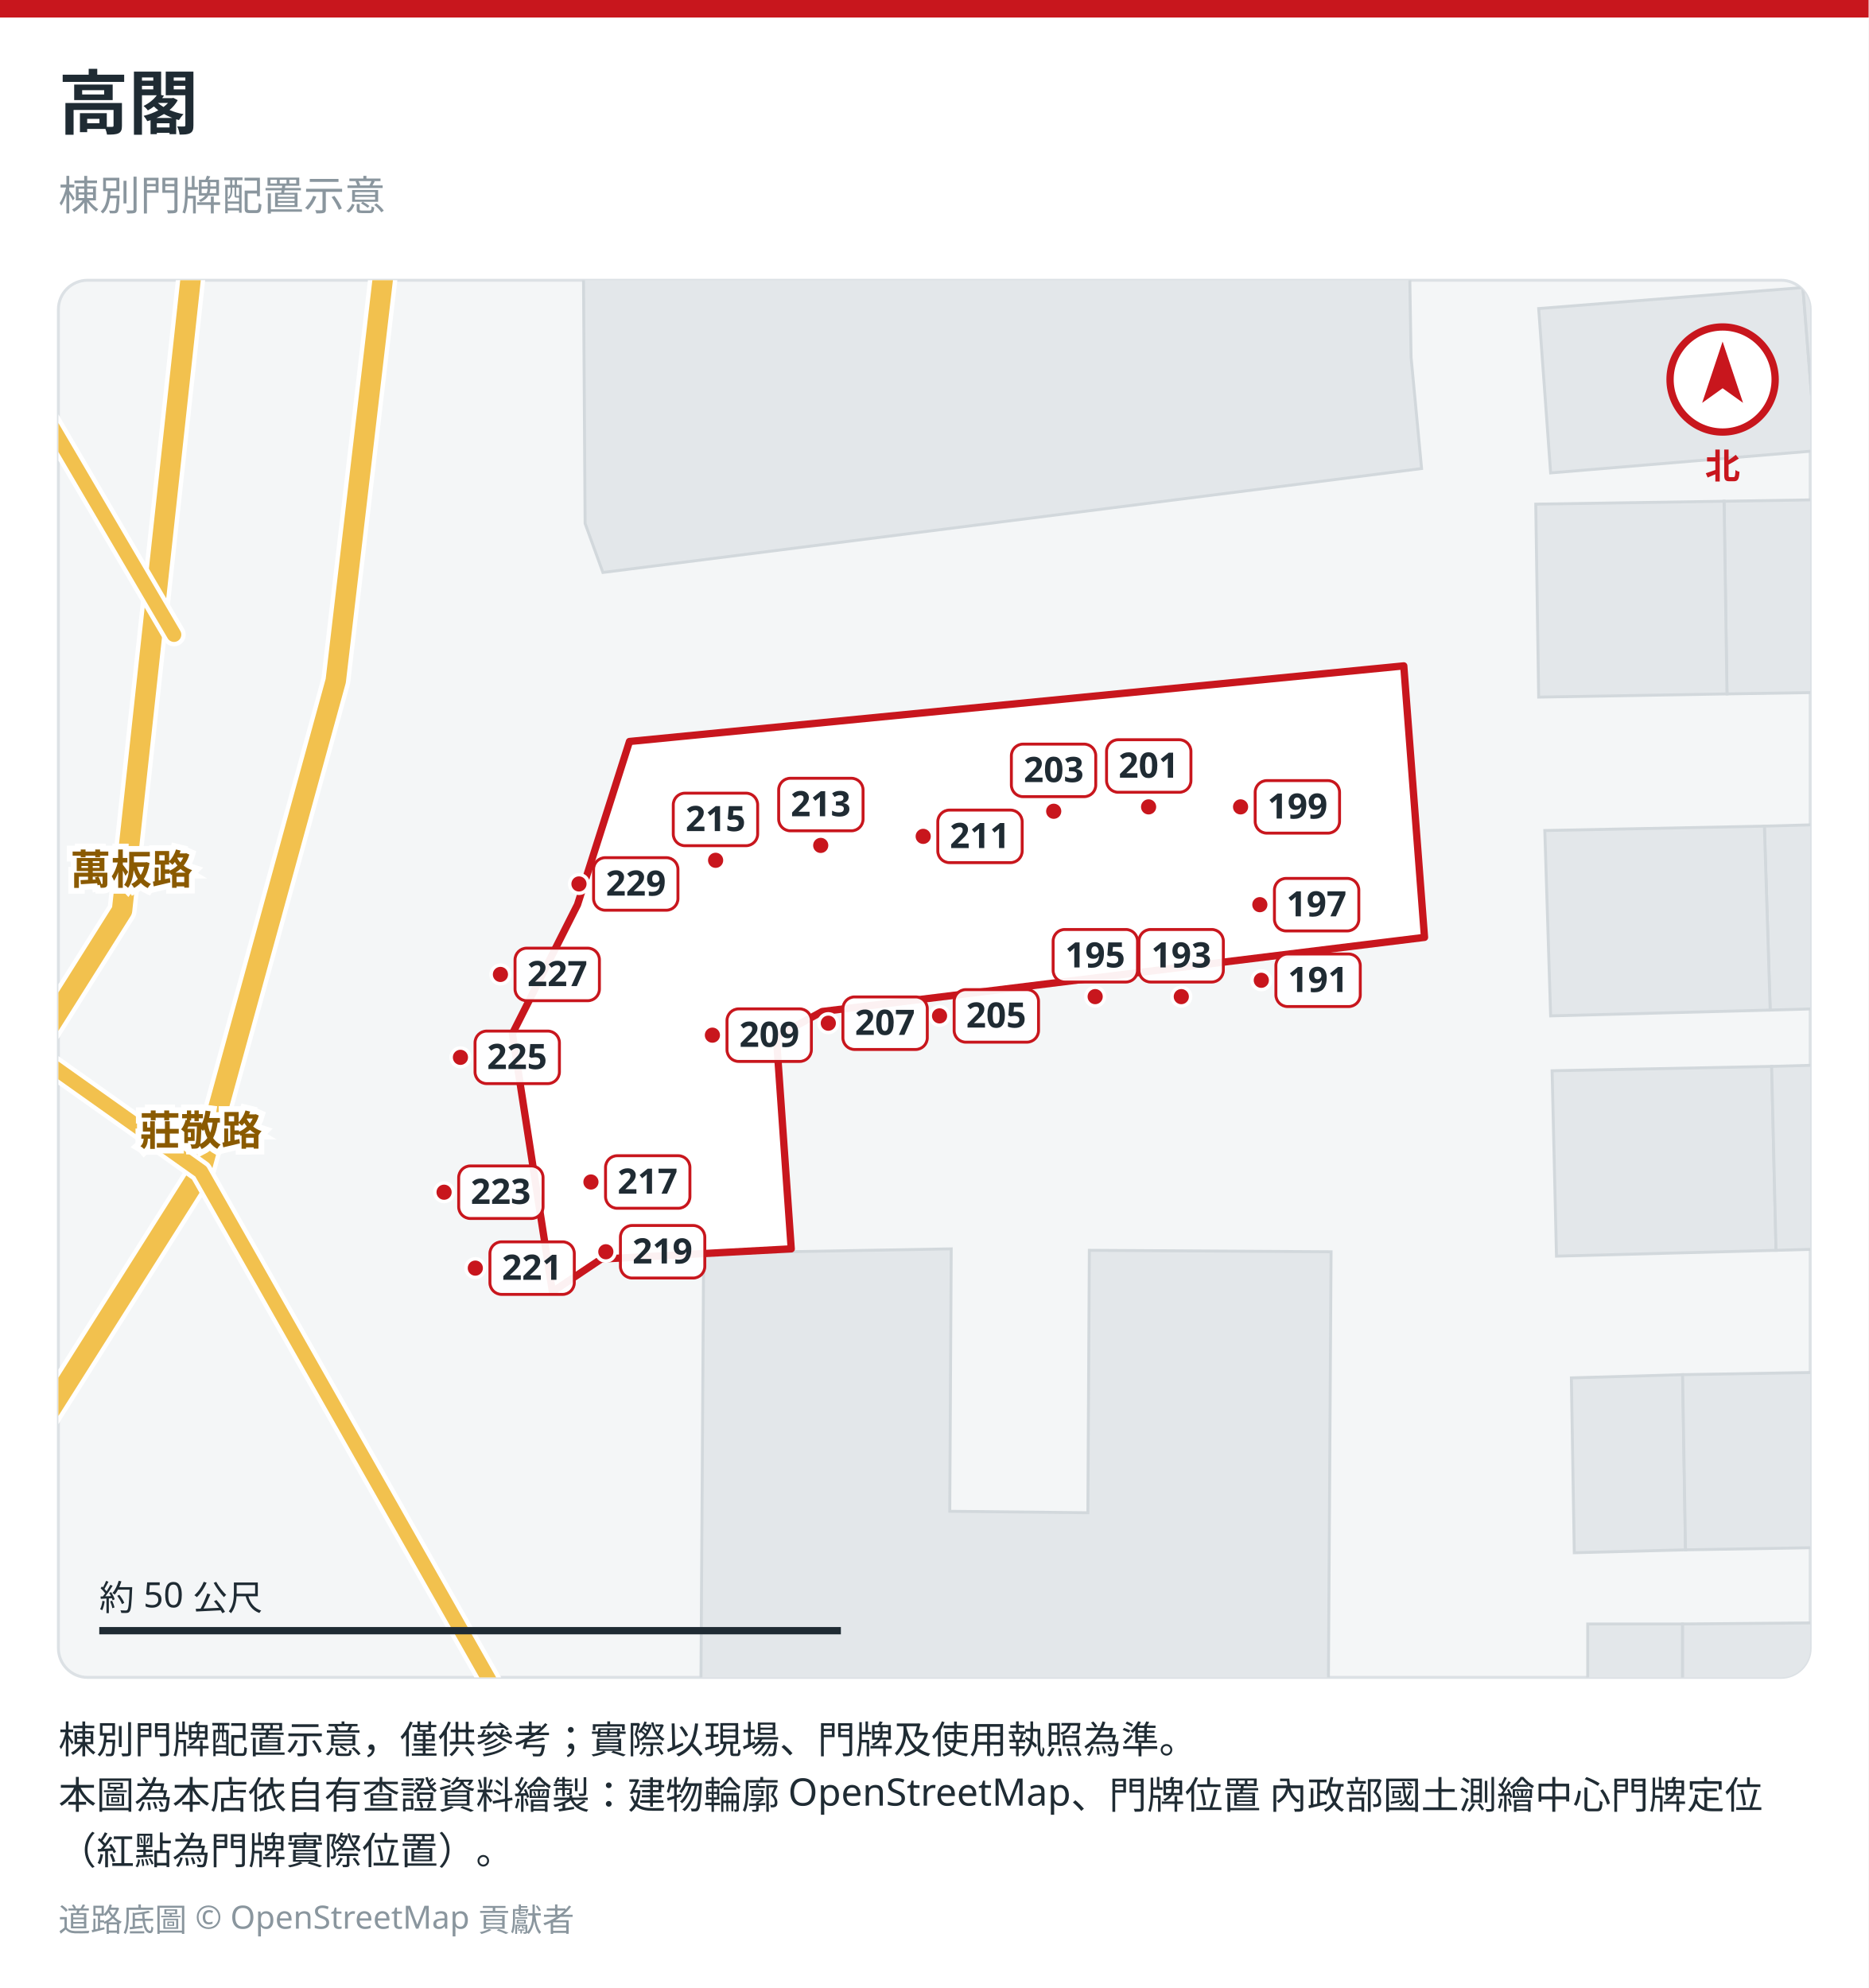
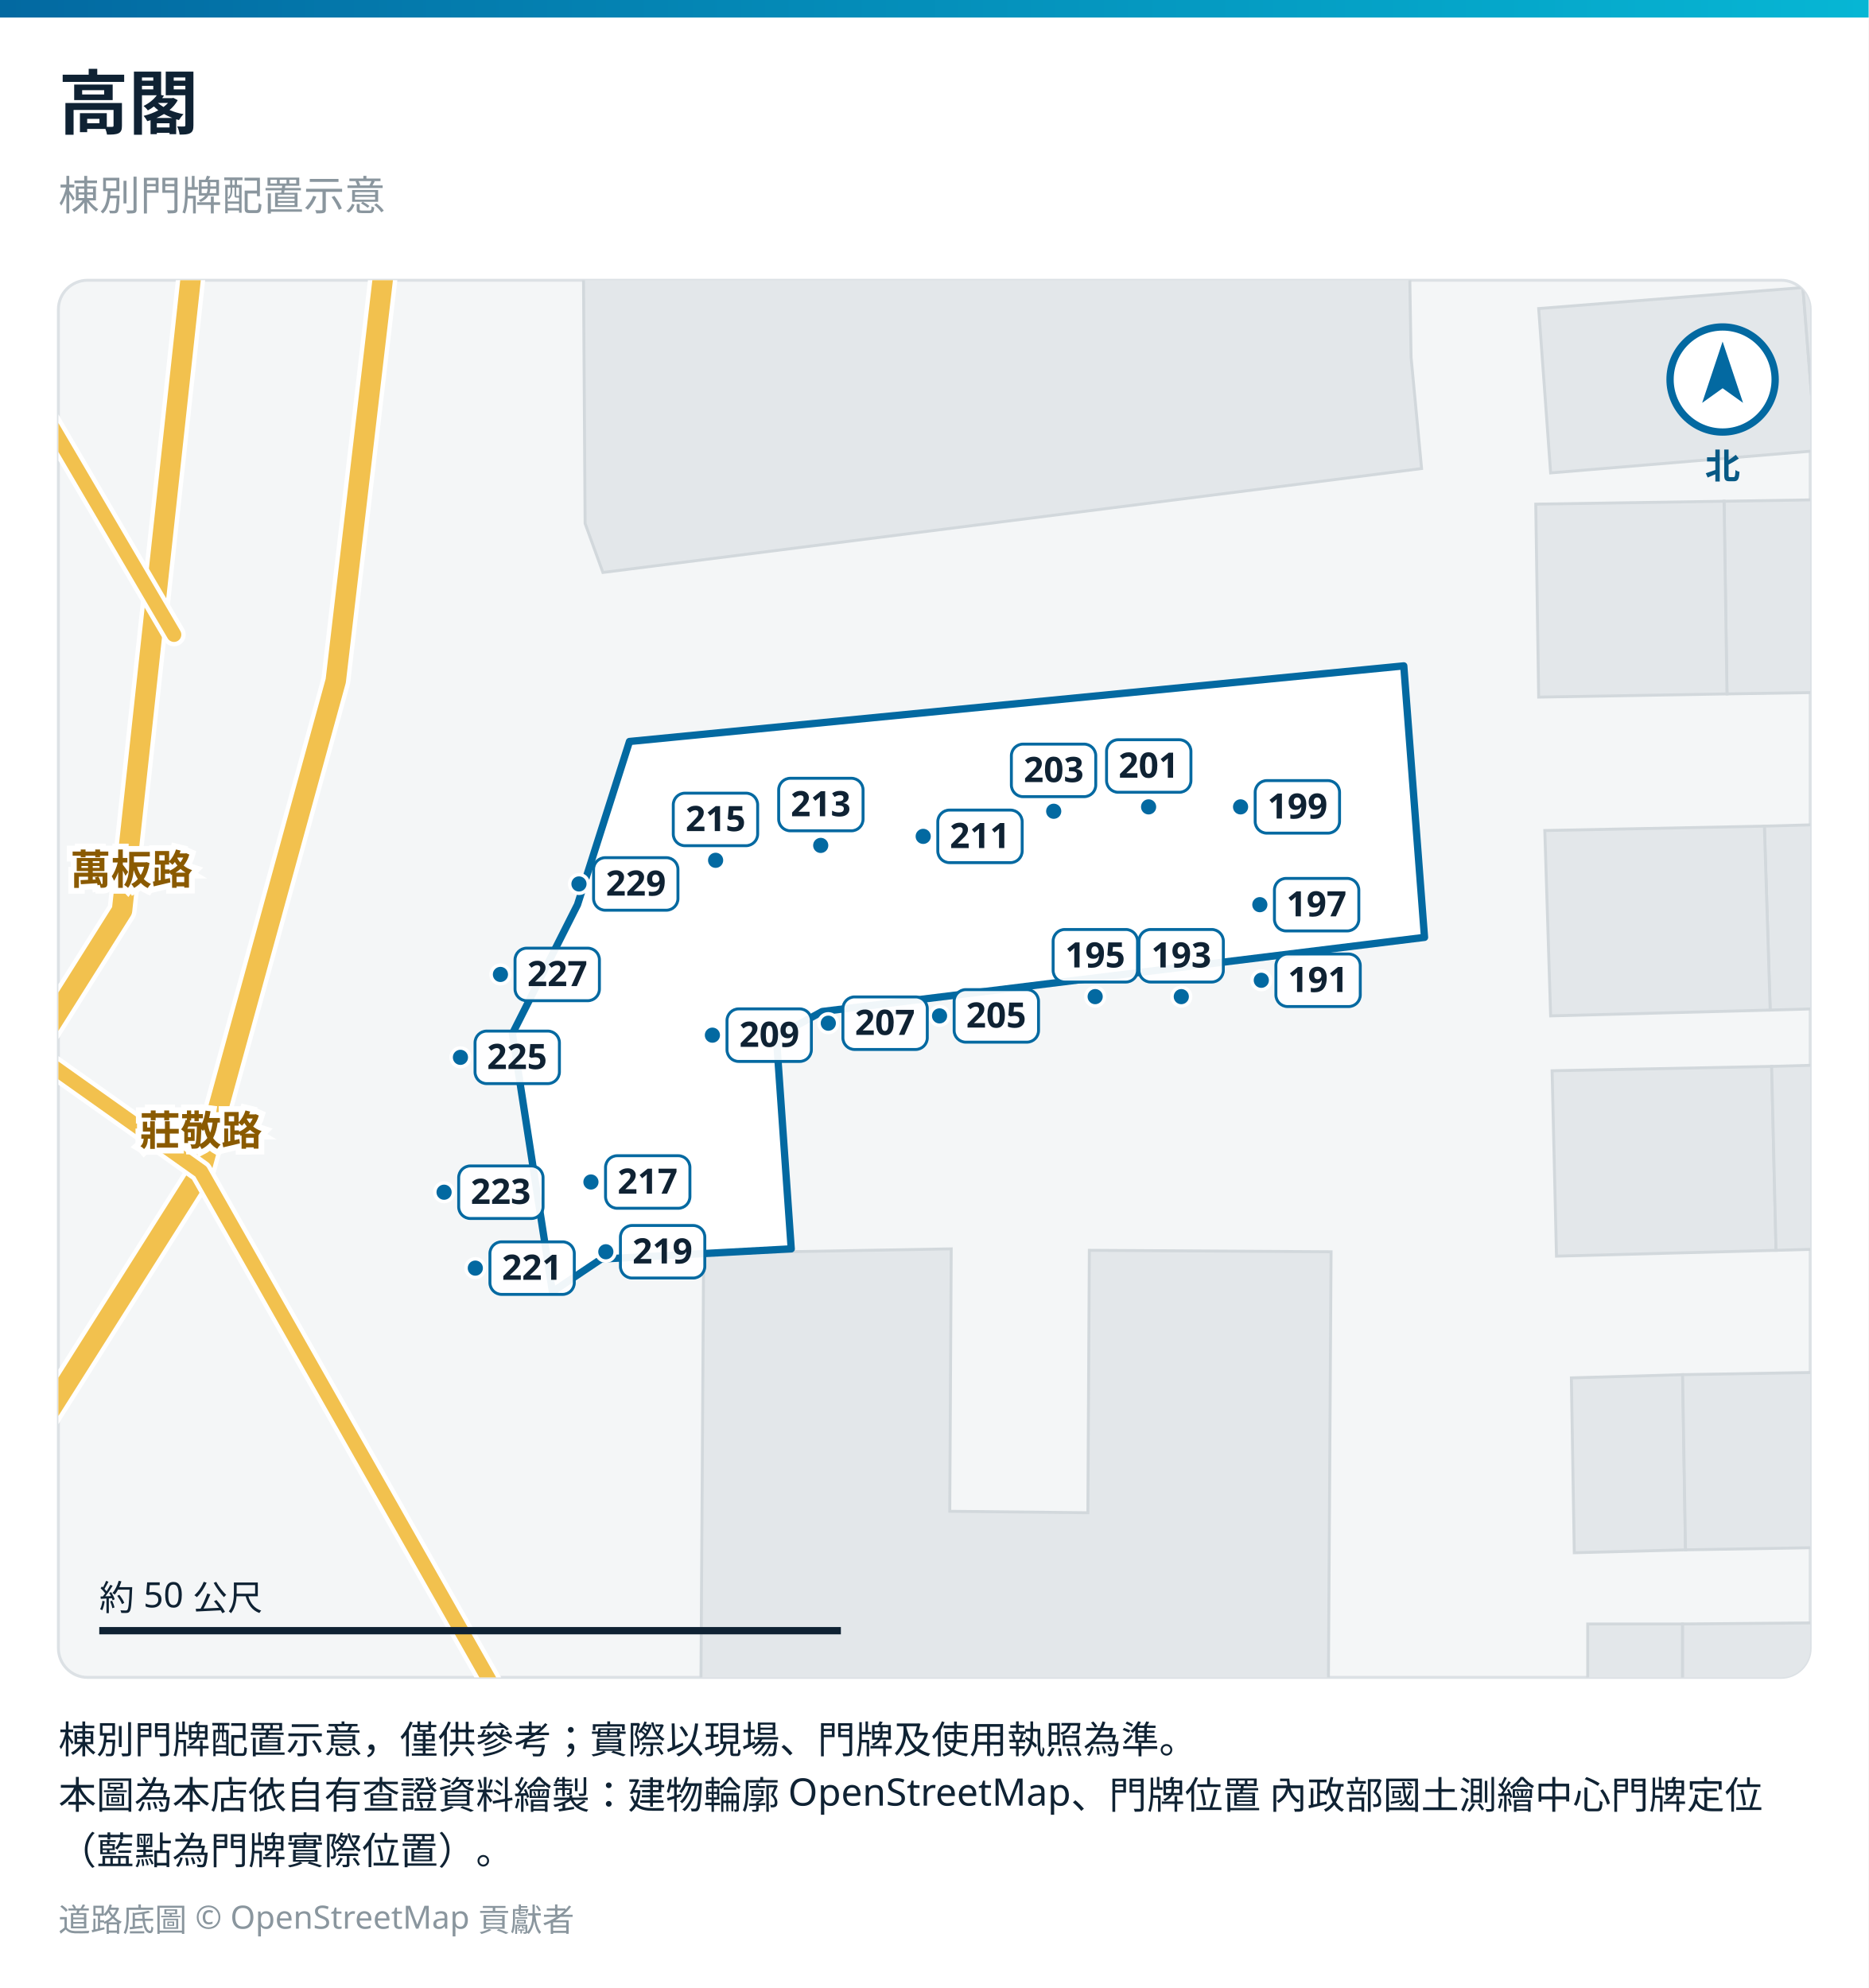
<svg xmlns="http://www.w3.org/2000/svg" viewBox="0 0 640 681" preserveAspectRatio="xMidYMin meet" style="width:100%;height:auto;max-width:1280px" font-family="Noto Sans TC, Microsoft JhengHei, PingFang TC, sans-serif">
+   <defs>
+     <linearGradient id="band" x1="0" x2="1" y1="0" y2="0">
+       <stop offset="0" stop-color="#0369A1" />
+       <stop offset="1" stop-color="#06B6D4" />
+     </linearGradient>
+   </defs>
  <rect width="100%" height="100%" fill="#FFFFFF" />
-   <rect width="100%" height="6" fill="#C8161D" />
-   <text x="20" y="44" font-size="24" font-weight="700" fill="#1F2B33">高閣</text>
+   <rect width="100%" height="6" fill="url(#band)" />
+   <text x="20" y="44" font-size="24" font-weight="700" fill="#0F2233">高閣</text>
  <text x="20" y="72" font-size="14" fill="#8A969E">棟別門牌配置示意</text>
  <defs>
    <clipPath id="c">
      <rect x="20.0" y="96.0" width="600.0" height="478.6" rx="10" />
    </clipPath>
  </defs>
  <rect x="20.0" y="96.0" width="600.0" height="478.6" rx="10" fill="#F4F6F7" stroke="#DCE1E5" />
  <g clip-path="url(#c)">
    <path d="M240.5,-56.4 L207.5,15.2 L199.8,86.9 L200.4,179.3 L206.5,196.1 L486.9,160.5 L483.3,122.4 L482.8,91.4 L499.1,57.4 Z" fill="#E3E7EA" stroke="#D2D8DC" stroke-width="1" />
    <path d="M-141.6,204.2 L-39.4,140.7 L-32.3,133.1 L-31.3,122.4 L-33.3,111.7 L-109.6,-14.2 L-179.7,32.0 L-148.2,79.2 L-139.0,73.6 L-110.6,112.8 L-126.8,121.4 L-140.0,104.6 L-184.7,135.6 L-165.4,164.1 L-170.0,166.1 L-157.8,185.9 L-154.3,183.4 Z" fill="#E3E7EA" stroke="#D2D8DC" stroke-width="1" />
    <path d="M240.0,588.3 L241.0,429.3 L325.8,427.8 L325.3,517.7 L372.6,518.2 L373.1,428.3 L455.9,428.8 L454.9,589.3 Z" fill="#E3E7EA" stroke="#D2D8DC" stroke-width="1" />
    <path d="M654.5,170.7 L719.1,169.7 L720.1,235.7 L655.6,236.7 Z" fill="#E3E7EA" stroke="#D2D8DC" stroke-width="1" />
    <path d="M590.5,171.7 L654.5,170.7 L655.6,236.7 L591.5,237.7 Z" fill="#E3E7EA" stroke="#D2D8DC" stroke-width="1" />
    <path d="M526.0,172.7 L590.5,171.7 L591.5,237.7 L527.0,238.8 Z" fill="#E3E7EA" stroke="#D2D8DC" stroke-width="1" />
    <path d="M622.0,154.4 L531.1,162.0 L527.0,105.7 L617.5,98.5 Z" fill="#E3E7EA" stroke="#D2D8DC" stroke-width="1" />
    <path d="M713.0,147.3 L622.0,154.4 L617.5,98.5 L708.4,91.4 Z" fill="#E3E7EA" stroke="#D2D8DC" stroke-width="1" />
    <path d="M843.5,154.9 L780.0,156.5 L778.0,77.2 L841.0,75.2 Z" fill="#E3E7EA" stroke="#D2D8DC" stroke-width="1" />
    <path d="M860.8,227.1 L776.5,229.1 L775.0,169.7 L858.8,167.6 Z" fill="#E3E7EA" stroke="#D2D8DC" stroke-width="1" />
    <path d="M794.8,545.6 L879.1,543.1 L881.1,604.6 L796.8,607.1 Z" fill="#E3E7EA" stroke="#D2D8DC" stroke-width="1" />
    <path d="M788.7,463.8 L873.0,461.3 L874.5,522.8 L790.2,525.3 Z" fill="#E3E7EA" stroke="#D2D8DC" stroke-width="1" />
    <path d="M780.0,357.1 L864.4,354.6 L865.9,416.1 L781.6,418.6 Z" fill="#E3E7EA" stroke="#D2D8DC" stroke-width="1" />
    <path d="M779.5,281.9 L863.4,279.4 L865.4,340.9 L781.0,343.4 Z" fill="#E3E7EA" stroke="#D2D8DC" stroke-width="1" />
    <path d="M764.8,807.8 L758.2,754.9 L837.4,745.3 L847.6,830.1 L814.6,834.2 L810.5,802.2 Z" fill="#E3E7EA" stroke="#D2D8DC" stroke-width="1" />
    <path d="M670.3,765.1 L758.2,754.9 L764.8,807.8 L676.9,817.9 Z" fill="#E3E7EA" stroke="#D2D8DC" stroke-width="1" />
    <path d="M599.2,827.6 L592.6,774.7 L670.3,765.1 L676.9,817.9 Z" fill="#E3E7EA" stroke="#D2D8DC" stroke-width="1" />
    <path d="M500.6,762.0 L556.0,757.0 L564.1,838.8 L508.7,844.3 Z" fill="#E3E7EA" stroke="#D2D8DC" stroke-width="1" />
    <path d="M496.5,717.3 L551.4,711.7 L556.0,757.0 L500.6,762.0 Z" fill="#E3E7EA" stroke="#D2D8DC" stroke-width="1" />
    <path d="M730.8,693.5 L811.5,685.8 L816.1,739.2 L735.3,746.8 Z" fill="#E3E7EA" stroke="#D2D8DC" stroke-width="1" />
    <path d="M650.0,701.1 L730.8,693.5 L735.3,746.8 L655.1,754.4 Z" fill="#E3E7EA" stroke="#D2D8DC" stroke-width="1" />
    <path d="M569.2,708.2 L650.0,701.1 L655.1,754.4 L574.3,761.5 Z" fill="#E3E7EA" stroke="#D2D8DC" stroke-width="1" />
    <path d="M576.3,556.3 L576.3,610.1 L543.8,610.1 L543.8,556.3 Z" fill="#E3E7EA" stroke="#D2D8DC" stroke-width="1" />
    <path d="M698.7,555.8 L759.7,555.3 L760.2,609.6 L698.7,609.6 Z" fill="#E3E7EA" stroke="#D2D8DC" stroke-width="1" />
    <path d="M637.3,555.8 L698.7,555.8 L698.7,609.6 L637.8,610.1 Z" fill="#E3E7EA" stroke="#D2D8DC" stroke-width="1" />
    <path d="M576.3,556.3 L637.3,555.8 L637.8,610.1 L576.3,610.1 Z" fill="#E3E7EA" stroke="#D2D8DC" stroke-width="1" />
    <path d="M576.3,470.9 L577.3,530.9 L539.2,531.9 L538.2,472.0 Z" fill="#E3E7EA" stroke="#D2D8DC" stroke-width="1" />
    <path d="M695.7,468.9 L755.1,467.9 L756.7,527.8 L696.7,528.9 Z" fill="#E3E7EA" stroke="#D2D8DC" stroke-width="1" />
    <path d="M635.7,469.9 L695.7,468.9 L696.7,528.9 L637.3,529.9 Z" fill="#E3E7EA" stroke="#D2D8DC" stroke-width="1" />
    <path d="M576.3,470.9 L635.7,469.9 L637.3,529.9 L577.3,530.9 Z" fill="#E3E7EA" stroke="#D2D8DC" stroke-width="1" />
    <path d="M531.6,366.8 L606.8,365.3 L608.3,428.3 L533.1,430.3 Z" fill="#E3E7EA" stroke="#D2D8DC" stroke-width="1" />
    <path d="M682.0,363.2 L757.2,361.2 L758.7,424.2 L683.5,426.2 Z" fill="#E3E7EA" stroke="#D2D8DC" stroke-width="1" />
    <path d="M606.8,365.3 L682.0,363.2 L683.5,426.2 L608.3,428.3 Z" fill="#E3E7EA" stroke="#D2D8DC" stroke-width="1" />
    <path d="M679.9,280.9 L755.1,278.9 L756.7,341.9 L681.5,343.9 Z" fill="#E3E7EA" stroke="#D2D8DC" stroke-width="1" />
    <path d="M604.3,283.0 L679.9,280.9 L681.5,343.9 L606.3,346.0 Z" fill="#E3E7EA" stroke="#D2D8DC" stroke-width="1" />
    <path d="M529.1,284.5 L604.3,283.0 L606.3,346.0 L531.1,348.0 Z" fill="#E3E7EA" stroke="#D2D8DC" stroke-width="1" />
    <path d="M655.6,-103.7 L747.0,-103.7 L747.0,-195.1 L655.6,-195.1 Z" fill="#E3E7EA" stroke="#D2D8DC" stroke-width="1" />
    <path d="M-414.4,-25.4 L-421.0,-45.2 L-426.1,-43.2 L-435.7,-70.1 L-478.4,-55.4 L-447.9,31.0 L-430.1,81.8 L-378.3,63.5 L-373.7,75.7 L-333.1,61.5 L-331.1,66.5 L-249.8,38.1 L-253.3,26.9 L-161.9,-4.6 L-182.7,-63.0 L-203.5,-122.5 L-258.4,-103.2 L-250.3,-80.3 L-262.0,-75.7 L-252.8,-49.8 L-243.2,-52.9 L-239.6,-42.7 L-234.5,-28.0 L-268.6,-15.8 L-281.3,-11.7 L-284.3,-19.8 L-301.6,-14.2 L-305.1,-24.4 L-342.7,-11.7 L-336.6,5.6 L-350.9,10.6 L-392.0,24.9 L-399.6,27.4 L-403.7,15.7 L-398.6,13.7 L-404.7,-3.1 L-399.6,-4.6 L-408.3,-28.0 Z" fill="#E3E7EA" stroke="#D2D8DC" stroke-width="1" />
    <path d="M1931.8,-567.0 L1635.6,-502.5 L1326.7,-479.1 L678.9,-492.8 L440.2,-460.3 L336.0,-393.2 L250.1,-312.5 L102.3,-106.2 L75.9,-2.1 L41.8,311.9 L-128.9,583.2 L-238.6,695.5 L-359.0,788.0 L-904.1,1131.9" fill="none" stroke="#FFFFFF" stroke-width="10" stroke-linecap="round" stroke-linejoin="round" />
    <path d="M1931.8,-567.0 L1635.6,-502.5 L1326.7,-479.1 L678.9,-492.8 L440.2,-460.3 L336.0,-393.2 L250.1,-312.5 L102.3,-106.2 L75.9,-2.1 L41.8,311.9 L-128.9,583.2 L-238.6,695.5 L-359.0,788.0 L-904.1,1131.9" fill="none" stroke="#F2C14E" stroke-width="7" stroke-linecap="round" stroke-linejoin="round" />
    <path d="M-816.2,1189.3 L-278.2,822.5 L-56.2,599.0 L68.8,401.3 L115.0,233.2 L148.0,-48.8 L220.7,-185.5 L387.3,-366.8 L491.0,-410.5 L639.8,-438.0 L1294.7,-423.2 L1694.0,-453.7 L1963.3,-512.1" fill="none" stroke="#FFFFFF" stroke-width="10" stroke-linecap="round" stroke-linejoin="round" />
    <path d="M-816.2,1189.3 L-278.2,822.5 L-56.2,599.0 L68.8,401.3 L115.0,233.2 L148.0,-48.8 L220.7,-185.5 L387.3,-366.8 L491.0,-410.5 L639.8,-438.0 L1294.7,-423.2 L1694.0,-453.7 L1963.3,-512.1" fill="none" stroke="#F2C14E" stroke-width="7" stroke-linecap="round" stroke-linejoin="round" />
    <path d="M1328.7,417.6 L1265.7,500.9 L1141.8,592.4 L1018.8,628.9 L379.2,699.0 L290.8,694.5 L221.2,670.1 L68.8,401.3 L14.4,362.7" fill="none" stroke="#FFFFFF" stroke-width="8" stroke-linecap="round" stroke-linejoin="round" />
    <path d="M1328.7,417.6 L1265.7,500.9 L1141.8,592.4 L1018.8,628.9 L379.2,699.0 L290.8,694.5 L221.2,670.1 L68.8,401.3 L14.4,362.7" fill="none" stroke="#F2C14E" stroke-width="5" stroke-linecap="round" stroke-linejoin="round" />
    <path d="M1.7,122.4 L-438.3,393.7 L-554.6,356.1" fill="none" stroke="#FFFFFF" stroke-width="8" stroke-linecap="round" stroke-linejoin="round" />
    <path d="M1.7,122.4 L-438.3,393.7 L-554.6,356.1" fill="none" stroke="#F2C14E" stroke-width="5" stroke-linecap="round" stroke-linejoin="round" />
    <path d="M1336.3,-3378.0 L-278.7,-886.0 L-328.5,-778.3 L-344.3,-684.4 L-322.9,-500.4 L-156.3,-150.9 L59.6,217.4" fill="none" stroke="#FFFFFF" stroke-width="8" stroke-linecap="round" stroke-linejoin="round" />
    <path d="M1336.3,-3378.0 L-278.7,-886.0 L-328.5,-778.3 L-344.3,-684.4 L-322.9,-500.4 L-156.3,-150.9 L59.6,217.4" fill="none" stroke="#F2C14E" stroke-width="5" stroke-linecap="round" stroke-linejoin="round" />
    <path d="M75.9,-2.1 L36.8,23.3 L-44.0,36.6" fill="none" stroke="#FFFFFF" stroke-width="8" stroke-linecap="round" stroke-linejoin="round" />
    <path d="M75.9,-2.1 L36.8,23.3 L-44.0,36.6" fill="none" stroke="#F2C14E" stroke-width="5" stroke-linecap="round" stroke-linejoin="round" />
-     <path d="M215.6,254.0 L197.8,309.9 L175.5,354.1 L189.2,442.5 L205.9,431.3 L271.0,427.8 L265.9,355.1 L281.6,346.5 L487.9,321.1 L480.8,228.1 Z" fill="#FFFFFF" stroke="#C8161D" stroke-width="2.5" stroke-linejoin="round" />
+     <path d="M215.6,254.0 L197.8,309.9 L175.5,354.1 L189.2,442.5 L205.9,431.3 L271.0,427.8 L265.9,355.1 L281.6,346.5 L487.9,321.1 L480.8,228.1 Z" fill="#FFFFFF" stroke="#0369A1" stroke-width="2.5" stroke-linejoin="round" />
  </g>
  <text x="45.0" y="302.9" font-size="14" font-weight="700" fill="#8A5A00" text-anchor="middle" stroke="#FFFFFF" stroke-width="4" paint-order="stroke">萬板路</text>
  <text x="68.8" y="392.3" font-size="14" font-weight="700" fill="#8A5A00" text-anchor="middle" stroke="#FFFFFF" stroke-width="4" paint-order="stroke">莊敬路</text>
-   <circle cx="152.1" cy="408.4" r="3.2" fill="#C8161D" stroke="#FFFFFF" stroke-width="1.2" />
-   <circle cx="157.7" cy="362.2" r="3.2" fill="#C8161D" stroke="#FFFFFF" stroke-width="1.2" />
-   <circle cx="162.8" cy="434.4" r="3.2" fill="#C8161D" stroke="#FFFFFF" stroke-width="1.2" />
-   <circle cx="171.4" cy="333.8" r="3.2" fill="#C8161D" stroke="#FFFFFF" stroke-width="1.2" />
-   <circle cx="198.3" cy="302.8" r="3.2" fill="#C8161D" stroke="#FFFFFF" stroke-width="1.2" />
-   <circle cx="202.4" cy="404.9" r="3.2" fill="#C8161D" stroke="#FFFFFF" stroke-width="1.2" />
-   <circle cx="207.5" cy="428.8" r="3.2" fill="#C8161D" stroke="#FFFFFF" stroke-width="1.2" />
-   <circle cx="244.0" cy="354.6" r="3.2" fill="#C8161D" stroke="#FFFFFF" stroke-width="1.2" />
-   <circle cx="245.1" cy="294.7" r="3.2" fill="#C8161D" stroke="#FFFFFF" stroke-width="1.2" />
-   <circle cx="281.1" cy="289.6" r="3.2" fill="#C8161D" stroke="#FFFFFF" stroke-width="1.2" />
-   <circle cx="283.7" cy="350.5" r="3.2" fill="#C8161D" stroke="#FFFFFF" stroke-width="1.2" />
-   <circle cx="316.2" cy="286.5" r="3.2" fill="#C8161D" stroke="#FFFFFF" stroke-width="1.2" />
-   <circle cx="321.8" cy="348.0" r="3.2" fill="#C8161D" stroke="#FFFFFF" stroke-width="1.2" />
-   <circle cx="360.9" cy="277.9" r="3.2" fill="#C8161D" stroke="#FFFFFF" stroke-width="1.2" />
-   <circle cx="375.1" cy="341.4" r="3.2" fill="#C8161D" stroke="#FFFFFF" stroke-width="1.2" />
-   <circle cx="393.4" cy="276.4" r="3.2" fill="#C8161D" stroke="#FFFFFF" stroke-width="1.2" />
-   <circle cx="404.6" cy="341.4" r="3.2" fill="#C8161D" stroke="#FFFFFF" stroke-width="1.2" />
-   <circle cx="424.9" cy="276.4" r="3.2" fill="#C8161D" stroke="#FFFFFF" stroke-width="1.2" />
-   <circle cx="431.5" cy="309.9" r="3.2" fill="#C8161D" stroke="#FFFFFF" stroke-width="1.2" />
-   <circle cx="432.0" cy="335.8" r="3.2" fill="#C8161D" stroke="#FFFFFF" stroke-width="1.2" />
-   <rect x="157.1" y="399.4" width="28.9" height="18.0" rx="4" fill="#FFFFFF" fill-opacity="0.94" stroke="#C8161D" stroke-width="1" />
-   <text x="171.5" y="412.4" font-size="12" font-weight="700" fill="#1F2B33" text-anchor="middle">223</text>
-   <rect x="162.7" y="353.2" width="28.9" height="18.0" rx="4" fill="#FFFFFF" fill-opacity="0.94" stroke="#C8161D" stroke-width="1" />
-   <text x="177.1" y="366.2" font-size="12" font-weight="700" fill="#1F2B33" text-anchor="middle">225</text>
-   <rect x="167.8" y="425.4" width="28.9" height="18.0" rx="4" fill="#FFFFFF" fill-opacity="0.94" stroke="#C8161D" stroke-width="1" />
-   <text x="182.2" y="438.4" font-size="12" font-weight="700" fill="#1F2B33" text-anchor="middle">221</text>
-   <rect x="176.4" y="324.8" width="28.9" height="18.0" rx="4" fill="#FFFFFF" fill-opacity="0.94" stroke="#C8161D" stroke-width="1" />
-   <text x="190.9" y="337.8" font-size="12" font-weight="700" fill="#1F2B33" text-anchor="middle">227</text>
-   <rect x="203.3" y="293.8" width="28.9" height="18.0" rx="4" fill="#FFFFFF" fill-opacity="0.94" stroke="#C8161D" stroke-width="1" />
-   <text x="217.8" y="306.8" font-size="12" font-weight="700" fill="#1F2B33" text-anchor="middle">229</text>
-   <rect x="207.4" y="395.9" width="28.9" height="18.0" rx="4" fill="#FFFFFF" fill-opacity="0.94" stroke="#C8161D" stroke-width="1" />
-   <text x="221.8" y="408.9" font-size="12" font-weight="700" fill="#1F2B33" text-anchor="middle">217</text>
-   <rect x="212.5" y="419.8" width="28.9" height="18.0" rx="4" fill="#FFFFFF" fill-opacity="0.94" stroke="#C8161D" stroke-width="1" />
-   <text x="226.9" y="432.8" font-size="12" font-weight="700" fill="#1F2B33" text-anchor="middle">219</text>
-   <rect x="249.0" y="345.6" width="28.9" height="18.0" rx="4" fill="#FFFFFF" fill-opacity="0.94" stroke="#C8161D" stroke-width="1" />
-   <text x="263.5" y="358.6" font-size="12" font-weight="700" fill="#1F2B33" text-anchor="middle">209</text>
-   <rect x="230.6" y="271.7" width="28.9" height="18.0" rx="4" fill="#FFFFFF" fill-opacity="0.94" stroke="#C8161D" stroke-width="1" />
-   <text x="245.1" y="284.7" font-size="12" font-weight="700" fill="#1F2B33" text-anchor="middle">215</text>
-   <rect x="266.7" y="266.6" width="28.9" height="18.0" rx="4" fill="#FFFFFF" fill-opacity="0.94" stroke="#C8161D" stroke-width="1" />
-   <text x="281.1" y="279.6" font-size="12" font-weight="700" fill="#1F2B33" text-anchor="middle">213</text>
-   <rect x="288.7" y="341.5" width="28.9" height="18.0" rx="4" fill="#FFFFFF" fill-opacity="0.94" stroke="#C8161D" stroke-width="1" />
-   <text x="303.1" y="354.5" font-size="12" font-weight="700" fill="#1F2B33" text-anchor="middle">207</text>
-   <rect x="321.2" y="277.5" width="28.9" height="18.0" rx="4" fill="#FFFFFF" fill-opacity="0.94" stroke="#C8161D" stroke-width="1" />
-   <text x="335.6" y="290.5" font-size="12" font-weight="700" fill="#1F2B33" text-anchor="middle">211</text>
-   <rect x="326.8" y="339.0" width="28.9" height="18.0" rx="4" fill="#FFFFFF" fill-opacity="0.94" stroke="#C8161D" stroke-width="1" />
-   <text x="341.2" y="352.0" font-size="12" font-weight="700" fill="#1F2B33" text-anchor="middle">205</text>
-   <rect x="346.4" y="254.9" width="28.9" height="18.0" rx="4" fill="#FFFFFF" fill-opacity="0.94" stroke="#C8161D" stroke-width="1" />
-   <text x="360.9" y="267.9" font-size="12" font-weight="700" fill="#1F2B33" text-anchor="middle">203</text>
-   <rect x="360.7" y="318.4" width="28.9" height="18.0" rx="4" fill="#FFFFFF" fill-opacity="0.94" stroke="#C8161D" stroke-width="1" />
-   <text x="375.1" y="331.4" font-size="12" font-weight="700" fill="#1F2B33" text-anchor="middle">195</text>
-   <rect x="379.0" y="253.4" width="28.9" height="18.0" rx="4" fill="#FFFFFF" fill-opacity="0.94" stroke="#C8161D" stroke-width="1" />
-   <text x="393.4" y="266.4" font-size="12" font-weight="700" fill="#1F2B33" text-anchor="middle">201</text>
-   <rect x="390.1" y="318.4" width="28.9" height="18.0" rx="4" fill="#FFFFFF" fill-opacity="0.94" stroke="#C8161D" stroke-width="1" />
-   <text x="404.6" y="331.4" font-size="12" font-weight="700" fill="#1F2B33" text-anchor="middle">193</text>
-   <rect x="429.9" y="267.4" width="28.9" height="18.0" rx="4" fill="#FFFFFF" fill-opacity="0.94" stroke="#C8161D" stroke-width="1" />
-   <text x="444.4" y="280.4" font-size="12" font-weight="700" fill="#1F2B33" text-anchor="middle">199</text>
-   <rect x="436.5" y="300.9" width="28.9" height="18.0" rx="4" fill="#FFFFFF" fill-opacity="0.94" stroke="#C8161D" stroke-width="1" />
-   <text x="450.9" y="313.9" font-size="12" font-weight="700" fill="#1F2B33" text-anchor="middle">197</text>
-   <rect x="437.0" y="326.8" width="28.9" height="18.0" rx="4" fill="#FFFFFF" fill-opacity="0.94" stroke="#C8161D" stroke-width="1" />
-   <text x="451.4" y="339.8" font-size="12" font-weight="700" fill="#1F2B33" text-anchor="middle">191</text>
-   <circle cx="590.0" cy="130.0" r="18" fill="#FFFFFF" stroke="#C8161D" stroke-width="2.5" />
-   <path d="M590.0,117.0 L597.0,138.0 L590.0,133.0 L583.0,138.0 Z" fill="#C8161D" />
-   <text x="590.0" y="164.0" font-size="12" font-weight="700" fill="#C8161D" text-anchor="middle">北</text>
-   <line x1="34.0" y1="558.6" x2="288.0" y2="558.6" stroke="#1F2B33" stroke-width="2.5" />
-   <text x="34.0" y="551.6" font-size="12" fill="#1F2B33">約 50 公尺</text>
-   <text x="20" y="600.6" font-size="13" fill="#1F2B33">棟別門牌配置示意，僅供參考；實際以現場、門牌及使用執照為準。</text>
-   <text x="20" y="619.6" font-size="13" fill="#1F2B33">本圖為本店依自有查證資料繪製：建物輪廓 OpenStreetMap、門牌位置 內政部國土測繪中心門牌定位</text>
-   <text x="20" y="638.6" font-size="13" fill="#1F2B33">（紅點為門牌實際位置）。</text>
+   <circle cx="152.1" cy="408.4" r="3.2" fill="#0369A1" stroke="#FFFFFF" stroke-width="1.2" />
+   <circle cx="157.7" cy="362.2" r="3.2" fill="#0369A1" stroke="#FFFFFF" stroke-width="1.2" />
+   <circle cx="162.8" cy="434.4" r="3.2" fill="#0369A1" stroke="#FFFFFF" stroke-width="1.2" />
+   <circle cx="171.4" cy="333.8" r="3.2" fill="#0369A1" stroke="#FFFFFF" stroke-width="1.2" />
+   <circle cx="198.3" cy="302.8" r="3.2" fill="#0369A1" stroke="#FFFFFF" stroke-width="1.2" />
+   <circle cx="202.4" cy="404.9" r="3.2" fill="#0369A1" stroke="#FFFFFF" stroke-width="1.2" />
+   <circle cx="207.5" cy="428.8" r="3.2" fill="#0369A1" stroke="#FFFFFF" stroke-width="1.2" />
+   <circle cx="244.0" cy="354.6" r="3.2" fill="#0369A1" stroke="#FFFFFF" stroke-width="1.2" />
+   <circle cx="245.1" cy="294.7" r="3.2" fill="#0369A1" stroke="#FFFFFF" stroke-width="1.2" />
+   <circle cx="281.1" cy="289.6" r="3.2" fill="#0369A1" stroke="#FFFFFF" stroke-width="1.2" />
+   <circle cx="283.7" cy="350.5" r="3.2" fill="#0369A1" stroke="#FFFFFF" stroke-width="1.2" />
+   <circle cx="316.2" cy="286.5" r="3.2" fill="#0369A1" stroke="#FFFFFF" stroke-width="1.2" />
+   <circle cx="321.8" cy="348.0" r="3.2" fill="#0369A1" stroke="#FFFFFF" stroke-width="1.2" />
+   <circle cx="360.9" cy="277.9" r="3.2" fill="#0369A1" stroke="#FFFFFF" stroke-width="1.2" />
+   <circle cx="375.1" cy="341.4" r="3.2" fill="#0369A1" stroke="#FFFFFF" stroke-width="1.2" />
+   <circle cx="393.4" cy="276.4" r="3.2" fill="#0369A1" stroke="#FFFFFF" stroke-width="1.2" />
+   <circle cx="404.6" cy="341.4" r="3.2" fill="#0369A1" stroke="#FFFFFF" stroke-width="1.2" />
+   <circle cx="424.9" cy="276.4" r="3.2" fill="#0369A1" stroke="#FFFFFF" stroke-width="1.2" />
+   <circle cx="431.5" cy="309.9" r="3.2" fill="#0369A1" stroke="#FFFFFF" stroke-width="1.2" />
+   <circle cx="432.0" cy="335.8" r="3.2" fill="#0369A1" stroke="#FFFFFF" stroke-width="1.2" />
+   <rect x="157.1" y="399.4" width="28.9" height="18.0" rx="4" fill="#FFFFFF" fill-opacity="0.94" stroke="#0369A1" stroke-width="1" />
+   <text x="171.5" y="412.4" font-size="12" font-weight="700" fill="#0F2233" text-anchor="middle">223</text>
+   <rect x="162.7" y="353.2" width="28.9" height="18.0" rx="4" fill="#FFFFFF" fill-opacity="0.94" stroke="#0369A1" stroke-width="1" />
+   <text x="177.1" y="366.2" font-size="12" font-weight="700" fill="#0F2233" text-anchor="middle">225</text>
+   <rect x="167.8" y="425.4" width="28.9" height="18.0" rx="4" fill="#FFFFFF" fill-opacity="0.94" stroke="#0369A1" stroke-width="1" />
+   <text x="182.2" y="438.4" font-size="12" font-weight="700" fill="#0F2233" text-anchor="middle">221</text>
+   <rect x="176.4" y="324.8" width="28.9" height="18.0" rx="4" fill="#FFFFFF" fill-opacity="0.94" stroke="#0369A1" stroke-width="1" />
+   <text x="190.9" y="337.8" font-size="12" font-weight="700" fill="#0F2233" text-anchor="middle">227</text>
+   <rect x="203.3" y="293.8" width="28.9" height="18.0" rx="4" fill="#FFFFFF" fill-opacity="0.94" stroke="#0369A1" stroke-width="1" />
+   <text x="217.8" y="306.8" font-size="12" font-weight="700" fill="#0F2233" text-anchor="middle">229</text>
+   <rect x="207.4" y="395.9" width="28.9" height="18.0" rx="4" fill="#FFFFFF" fill-opacity="0.94" stroke="#0369A1" stroke-width="1" />
+   <text x="221.8" y="408.9" font-size="12" font-weight="700" fill="#0F2233" text-anchor="middle">217</text>
+   <rect x="212.5" y="419.8" width="28.9" height="18.0" rx="4" fill="#FFFFFF" fill-opacity="0.94" stroke="#0369A1" stroke-width="1" />
+   <text x="226.9" y="432.8" font-size="12" font-weight="700" fill="#0F2233" text-anchor="middle">219</text>
+   <rect x="249.0" y="345.6" width="28.9" height="18.0" rx="4" fill="#FFFFFF" fill-opacity="0.94" stroke="#0369A1" stroke-width="1" />
+   <text x="263.5" y="358.6" font-size="12" font-weight="700" fill="#0F2233" text-anchor="middle">209</text>
+   <rect x="230.6" y="271.7" width="28.9" height="18.0" rx="4" fill="#FFFFFF" fill-opacity="0.94" stroke="#0369A1" stroke-width="1" />
+   <text x="245.1" y="284.7" font-size="12" font-weight="700" fill="#0F2233" text-anchor="middle">215</text>
+   <rect x="266.7" y="266.6" width="28.9" height="18.0" rx="4" fill="#FFFFFF" fill-opacity="0.94" stroke="#0369A1" stroke-width="1" />
+   <text x="281.1" y="279.6" font-size="12" font-weight="700" fill="#0F2233" text-anchor="middle">213</text>
+   <rect x="288.7" y="341.5" width="28.9" height="18.0" rx="4" fill="#FFFFFF" fill-opacity="0.94" stroke="#0369A1" stroke-width="1" />
+   <text x="303.1" y="354.5" font-size="12" font-weight="700" fill="#0F2233" text-anchor="middle">207</text>
+   <rect x="321.2" y="277.5" width="28.9" height="18.0" rx="4" fill="#FFFFFF" fill-opacity="0.94" stroke="#0369A1" stroke-width="1" />
+   <text x="335.6" y="290.5" font-size="12" font-weight="700" fill="#0F2233" text-anchor="middle">211</text>
+   <rect x="326.8" y="339.0" width="28.9" height="18.0" rx="4" fill="#FFFFFF" fill-opacity="0.94" stroke="#0369A1" stroke-width="1" />
+   <text x="341.2" y="352.0" font-size="12" font-weight="700" fill="#0F2233" text-anchor="middle">205</text>
+   <rect x="346.4" y="254.9" width="28.9" height="18.0" rx="4" fill="#FFFFFF" fill-opacity="0.94" stroke="#0369A1" stroke-width="1" />
+   <text x="360.9" y="267.9" font-size="12" font-weight="700" fill="#0F2233" text-anchor="middle">203</text>
+   <rect x="360.7" y="318.4" width="28.9" height="18.0" rx="4" fill="#FFFFFF" fill-opacity="0.94" stroke="#0369A1" stroke-width="1" />
+   <text x="375.1" y="331.4" font-size="12" font-weight="700" fill="#0F2233" text-anchor="middle">195</text>
+   <rect x="379.0" y="253.4" width="28.9" height="18.0" rx="4" fill="#FFFFFF" fill-opacity="0.94" stroke="#0369A1" stroke-width="1" />
+   <text x="393.4" y="266.4" font-size="12" font-weight="700" fill="#0F2233" text-anchor="middle">201</text>
+   <rect x="390.1" y="318.4" width="28.9" height="18.0" rx="4" fill="#FFFFFF" fill-opacity="0.94" stroke="#0369A1" stroke-width="1" />
+   <text x="404.6" y="331.4" font-size="12" font-weight="700" fill="#0F2233" text-anchor="middle">193</text>
+   <rect x="429.9" y="267.4" width="28.9" height="18.0" rx="4" fill="#FFFFFF" fill-opacity="0.94" stroke="#0369A1" stroke-width="1" />
+   <text x="444.4" y="280.4" font-size="12" font-weight="700" fill="#0F2233" text-anchor="middle">199</text>
+   <rect x="436.5" y="300.9" width="28.9" height="18.0" rx="4" fill="#FFFFFF" fill-opacity="0.94" stroke="#0369A1" stroke-width="1" />
+   <text x="450.9" y="313.9" font-size="12" font-weight="700" fill="#0F2233" text-anchor="middle">197</text>
+   <rect x="437.0" y="326.8" width="28.9" height="18.0" rx="4" fill="#FFFFFF" fill-opacity="0.94" stroke="#0369A1" stroke-width="1" />
+   <text x="451.4" y="339.8" font-size="12" font-weight="700" fill="#0F2233" text-anchor="middle">191</text>
+   <circle cx="590.0" cy="130.0" r="18" fill="#FFFFFF" stroke="#0369A1" stroke-width="2.5" />
+   <path d="M590.0,117.0 L597.0,138.0 L590.0,133.0 L583.0,138.0 Z" fill="#0369A1" />
+   <text x="590.0" y="164.0" font-size="12" font-weight="700" fill="#075985" text-anchor="middle">北</text>
+   <line x1="34.0" y1="558.6" x2="288.0" y2="558.6" stroke="#0F2233" stroke-width="2.5" />
+   <text x="34.0" y="551.6" font-size="12" fill="#0F2233">約 50 公尺</text>
+   <text x="20" y="600.6" font-size="13" fill="#0F2233">棟別門牌配置示意，僅供參考；實際以現場、門牌及使用執照為準。</text>
+   <text x="20" y="619.6" font-size="13" fill="#0F2233">本圖為本店依自有查證資料繪製：建物輪廓 OpenStreetMap、門牌位置 內政部國土測繪中心門牌定位</text>
+   <text x="20" y="638.6" font-size="13" fill="#0F2233">（藍點為門牌實際位置）。</text>
  <text x="20" y="661.6" font-size="11" fill="#8A969E">道路底圖 © OpenStreetMap 貢獻者</text>
</svg>
